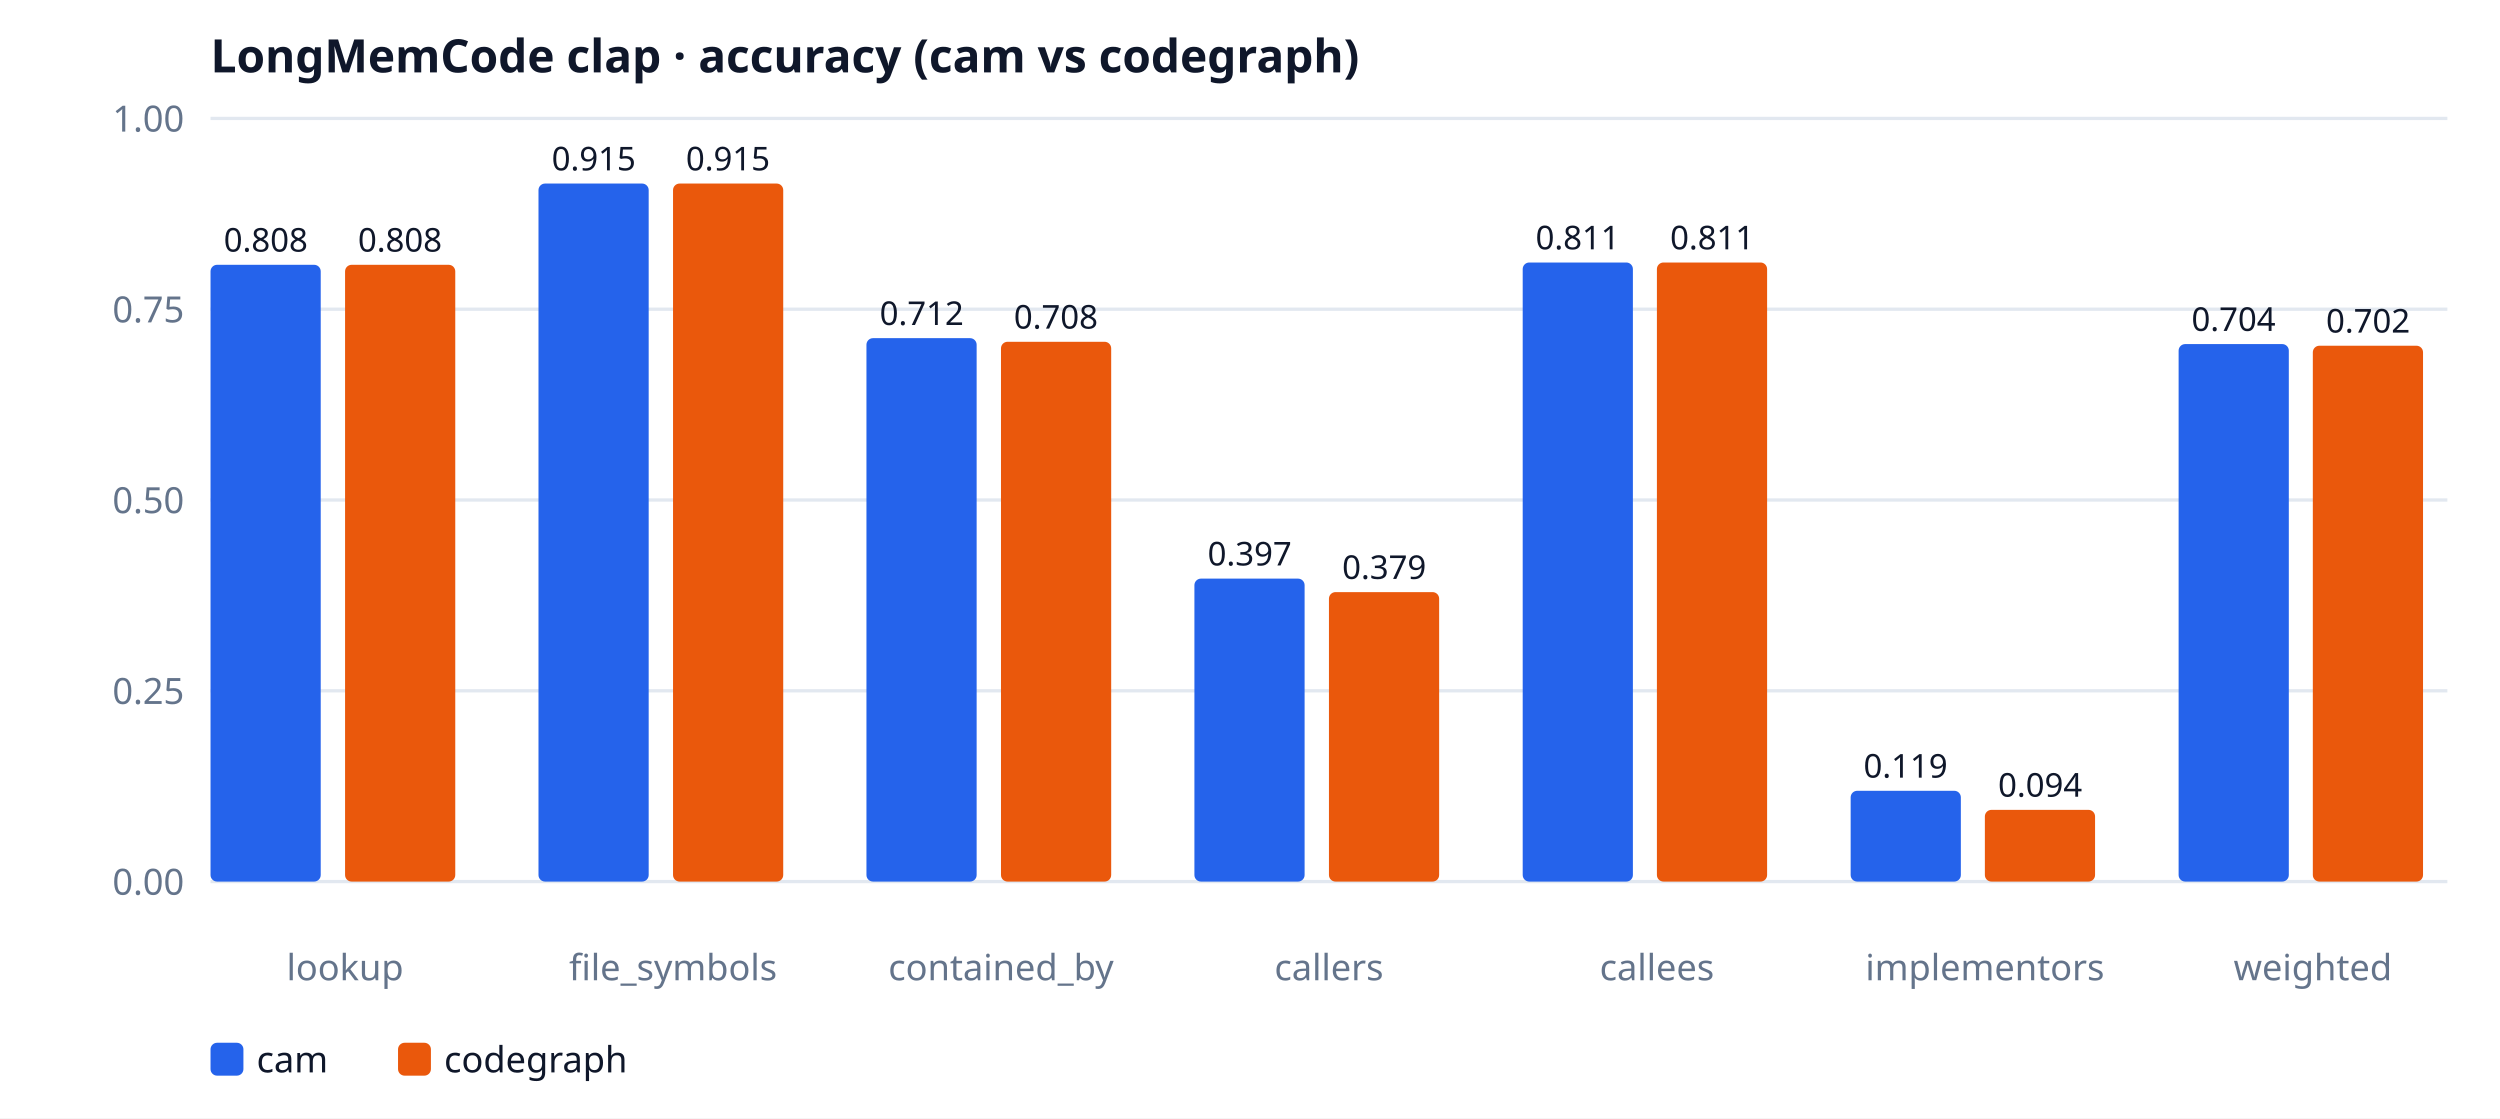
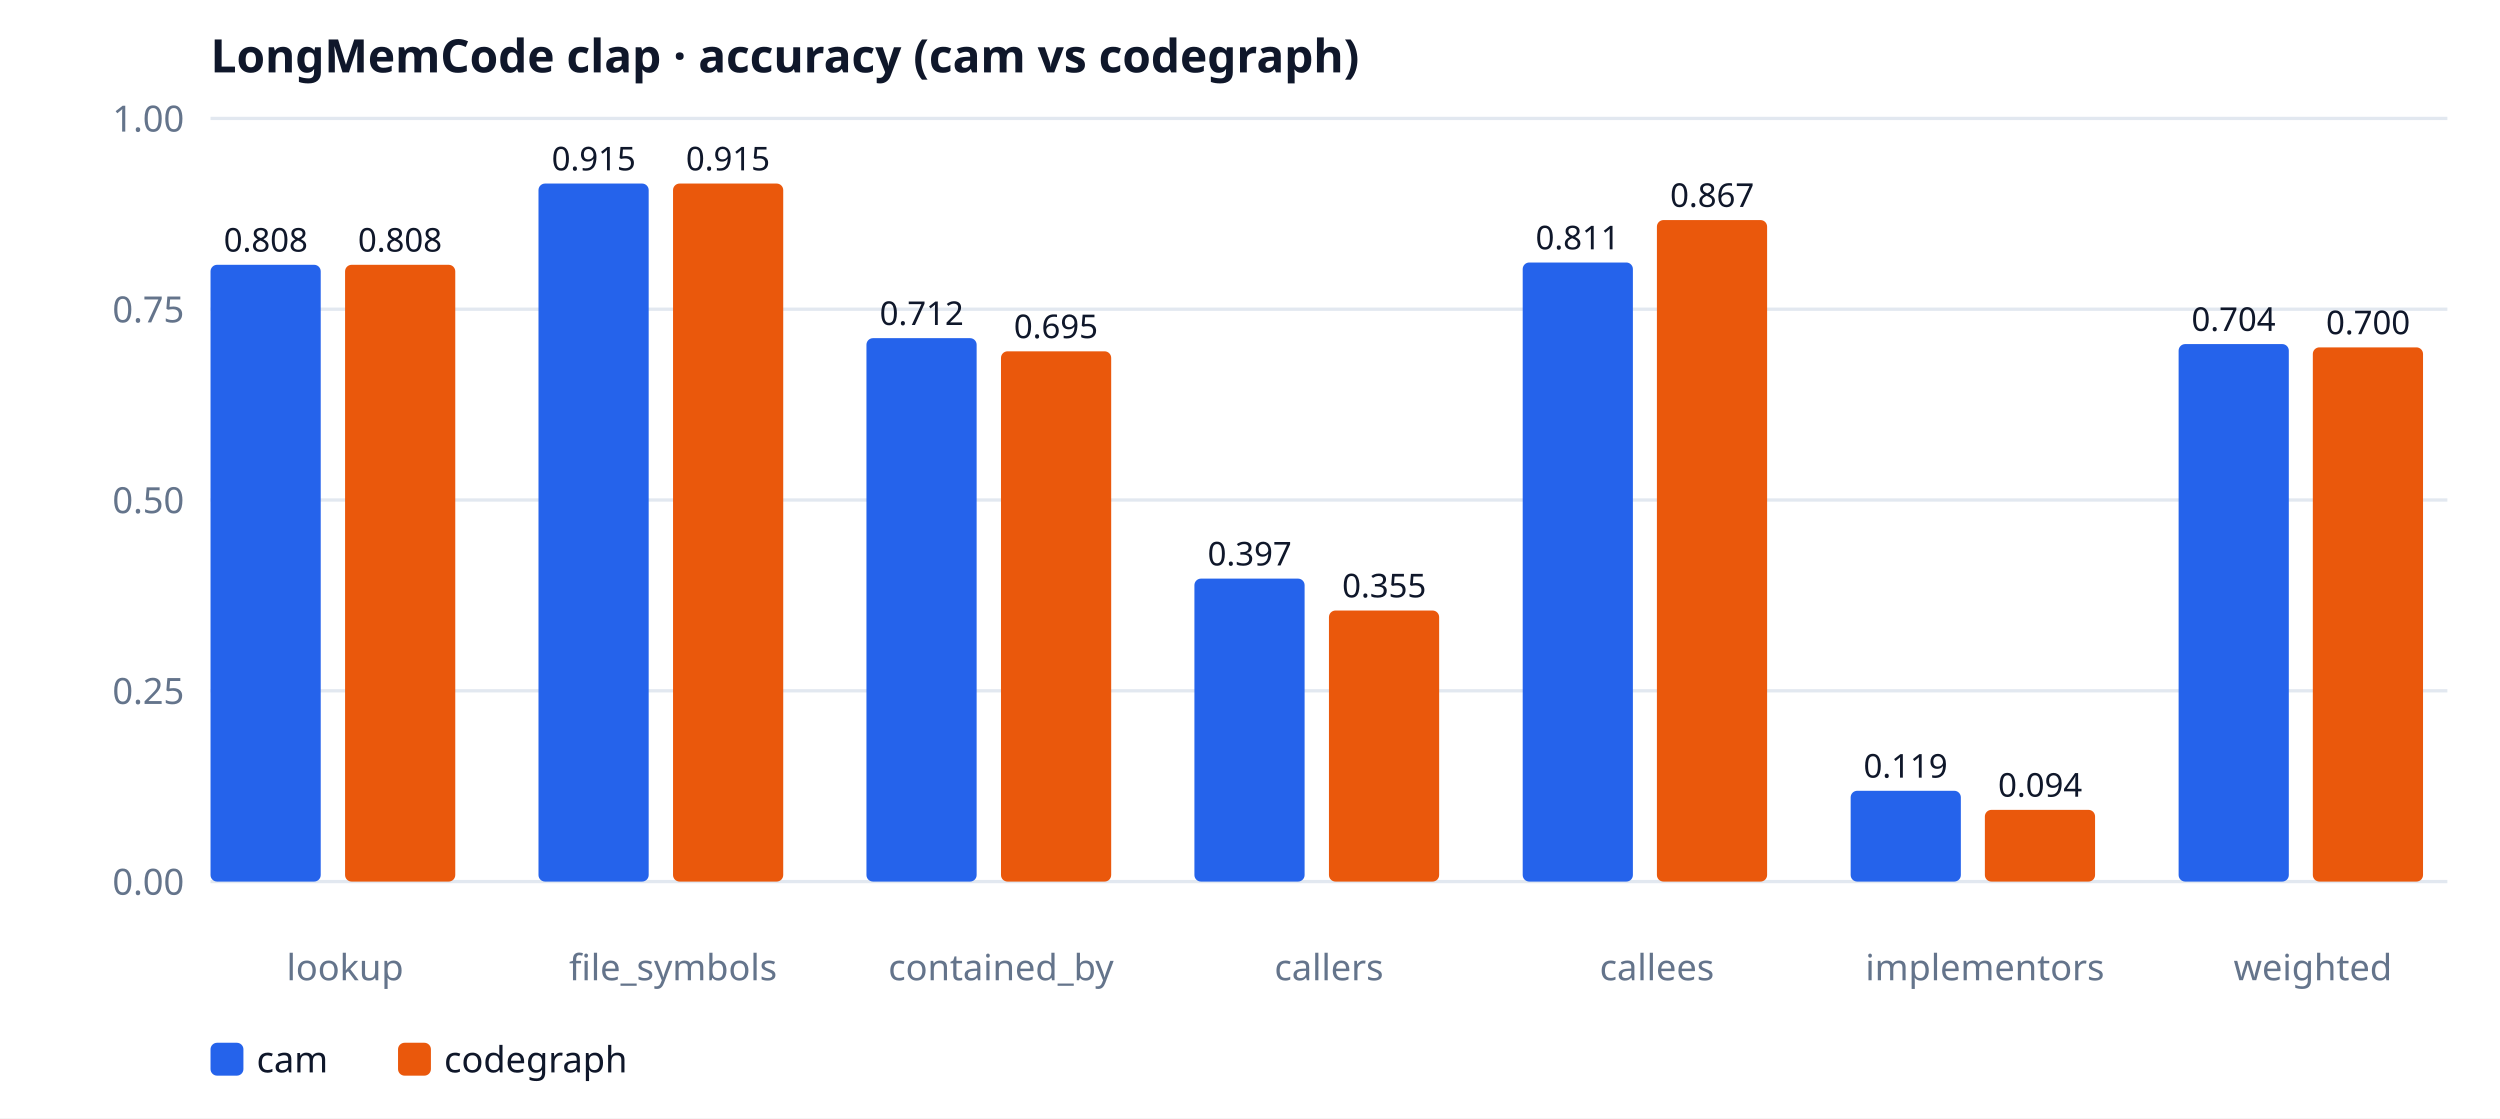
<svg xmlns="http://www.w3.org/2000/svg" width="760" height="340" viewBox="0 0 760 340" role="img">
  <rect width="760" height="340" fill="#ffffff" />
  <text x="64" y="22" fill="#0f172a" font-size="14" font-family="ui-sans-serif,system-ui,sans-serif" font-weight="600">LongMemCode clap · accuracy (cam vs codegraph)</text>
  <line x1="64" y1="268.0" x2="744" y2="268.0" stroke="#e2e8f0" stroke-width="1" />
  <text x="56" y="272.0" text-anchor="end" fill="#64748b" font-size="11" font-family="ui-sans-serif,system-ui,sans-serif">0.00</text>
  <line x1="64" y1="210.0" x2="744" y2="210.0" stroke="#e2e8f0" stroke-width="1" />
  <text x="56" y="214.0" text-anchor="end" fill="#64748b" font-size="11" font-family="ui-sans-serif,system-ui,sans-serif">0.25</text>
  <line x1="64" y1="152.0" x2="744" y2="152.0" stroke="#e2e8f0" stroke-width="1" />
  <text x="56" y="156.0" text-anchor="end" fill="#64748b" font-size="11" font-family="ui-sans-serif,system-ui,sans-serif">0.50</text>
  <line x1="64" y1="94.0" x2="744" y2="94.0" stroke="#e2e8f0" stroke-width="1" />
  <text x="56" y="98.0" text-anchor="end" fill="#64748b" font-size="11" font-family="ui-sans-serif,system-ui,sans-serif">0.75</text>
  <line x1="64" y1="36.0" x2="744" y2="36.0" stroke="#e2e8f0" stroke-width="1" />
  <text x="56" y="40.0" text-anchor="end" fill="#64748b" font-size="11" font-family="ui-sans-serif,system-ui,sans-serif">1.00</text>
  <text x="104.9" y="298" text-anchor="middle" fill="#64748b" font-size="11" font-family="ui-sans-serif,system-ui,sans-serif">lookup</text>
  <rect x="64.0" y="80.5" width="33.5" height="187.5" rx="2" fill="#2563eb" />
  <text x="80.8" y="76.5" text-anchor="middle" fill="#0f172a" font-size="10" font-family="ui-sans-serif,system-ui,sans-serif">0.808</text>
  <rect x="104.9" y="80.5" width="33.5" height="187.5" rx="2" fill="#ea580c" />
  <text x="121.6" y="76.5" text-anchor="middle" fill="#0f172a" font-size="10" font-family="ui-sans-serif,system-ui,sans-serif">0.808</text>
  <text x="204.6" y="298" text-anchor="middle" fill="#64748b" font-size="11" font-family="ui-sans-serif,system-ui,sans-serif">file_symbols</text>
  <rect x="163.7" y="55.8" width="33.5" height="212.2" rx="2" fill="#2563eb" />
  <text x="180.5" y="51.8" text-anchor="middle" fill="#0f172a" font-size="10" font-family="ui-sans-serif,system-ui,sans-serif">0.915</text>
  <rect x="204.6" y="55.8" width="33.5" height="212.2" rx="2" fill="#ea580c" />
  <text x="221.3" y="51.8" text-anchor="middle" fill="#0f172a" font-size="10" font-family="ui-sans-serif,system-ui,sans-serif">0.915</text>
  <text x="304.3" y="298" text-anchor="middle" fill="#64748b" font-size="11" font-family="ui-sans-serif,system-ui,sans-serif">contained_by</text>
  <rect x="263.4" y="102.8" width="33.5" height="165.2" rx="2" fill="#2563eb" />
  <text x="280.2" y="98.8" text-anchor="middle" fill="#0f172a" font-size="10" font-family="ui-sans-serif,system-ui,sans-serif">0.712</text>
-   <rect x="304.3" y="103.9" width="33.5" height="164.1" rx="2" fill="#ea580c" />
-   <text x="321.0" y="99.9" text-anchor="middle" fill="#0f172a" font-size="10" font-family="ui-sans-serif,system-ui,sans-serif">0.708</text>
+   <rect x="304.3" y="106.8" width="33.5" height="161.2" rx="2" fill="#ea580c" />
+   <text x="321.0" y="102.8" text-anchor="middle" fill="#0f172a" font-size="10" font-family="ui-sans-serif,system-ui,sans-serif">0.695</text>
  <text x="404.0" y="298" text-anchor="middle" fill="#64748b" font-size="11" font-family="ui-sans-serif,system-ui,sans-serif">callers</text>
  <rect x="363.1" y="175.9" width="33.5" height="92.1" rx="2" fill="#2563eb" />
  <text x="379.9" y="171.9" text-anchor="middle" fill="#0f172a" font-size="10" font-family="ui-sans-serif,system-ui,sans-serif">0.397</text>
-   <rect x="404.0" y="180.0" width="33.5" height="88.0" rx="2" fill="#ea580c" />
-   <text x="420.8" y="176.0" text-anchor="middle" fill="#0f172a" font-size="10" font-family="ui-sans-serif,system-ui,sans-serif">0.379</text>
+   <rect x="404.0" y="185.6" width="33.5" height="82.4" rx="2" fill="#ea580c" />
+   <text x="420.8" y="181.6" text-anchor="middle" fill="#0f172a" font-size="10" font-family="ui-sans-serif,system-ui,sans-serif">0.355</text>
  <text x="503.7" y="298" text-anchor="middle" fill="#64748b" font-size="11" font-family="ui-sans-serif,system-ui,sans-serif">callees</text>
  <rect x="462.9" y="79.8" width="33.5" height="188.2" rx="2" fill="#2563eb" />
  <text x="479.6" y="75.8" text-anchor="middle" fill="#0f172a" font-size="10" font-family="ui-sans-serif,system-ui,sans-serif">0.811</text>
-   <rect x="503.7" y="79.8" width="33.5" height="188.2" rx="2" fill="#ea580c" />
-   <text x="520.5" y="75.8" text-anchor="middle" fill="#0f172a" font-size="10" font-family="ui-sans-serif,system-ui,sans-serif">0.811</text>
+   <rect x="503.7" y="66.9" width="33.5" height="201.1" rx="2" fill="#ea580c" />
+   <text x="520.5" y="62.9" text-anchor="middle" fill="#0f172a" font-size="10" font-family="ui-sans-serif,system-ui,sans-serif">0.867</text>
  <text x="603.4" y="298" text-anchor="middle" fill="#64748b" font-size="11" font-family="ui-sans-serif,system-ui,sans-serif">implementors</text>
  <rect x="562.6" y="240.4" width="33.5" height="27.6" rx="2" fill="#2563eb" />
  <text x="579.3" y="236.4" text-anchor="middle" fill="#0f172a" font-size="10" font-family="ui-sans-serif,system-ui,sans-serif">0.119</text>
  <rect x="603.4" y="246.2" width="33.5" height="21.8" rx="2" fill="#ea580c" />
  <text x="620.2" y="242.2" text-anchor="middle" fill="#0f172a" font-size="10" font-family="ui-sans-serif,system-ui,sans-serif">0.094</text>
  <text x="703.1" y="298" text-anchor="middle" fill="#64748b" font-size="11" font-family="ui-sans-serif,system-ui,sans-serif">weighted</text>
  <rect x="662.3" y="104.6" width="33.5" height="163.4" rx="2" fill="#2563eb" />
  <text x="679.0" y="100.6" text-anchor="middle" fill="#0f172a" font-size="10" font-family="ui-sans-serif,system-ui,sans-serif">0.704</text>
-   <rect x="703.1" y="105.1" width="33.5" height="162.9" rx="2" fill="#ea580c" />
-   <text x="719.9" y="101.1" text-anchor="middle" fill="#0f172a" font-size="10" font-family="ui-sans-serif,system-ui,sans-serif">0.702</text>
+   <rect x="703.1" y="105.6" width="33.5" height="162.4" rx="2" fill="#ea580c" />
+   <text x="719.9" y="101.6" text-anchor="middle" fill="#0f172a" font-size="10" font-family="ui-sans-serif,system-ui,sans-serif">0.700</text>
  <rect x="64" y="317" width="10" height="10" rx="2" fill="#2563eb" />
  <text x="78" y="326" fill="#0f172a" font-size="11" font-family="ui-sans-serif,system-ui,sans-serif">cam</text>
  <rect x="121" y="317" width="10" height="10" rx="2" fill="#ea580c" />
  <text x="135" y="326" fill="#0f172a" font-size="11" font-family="ui-sans-serif,system-ui,sans-serif">codegraph</text>
</svg>
